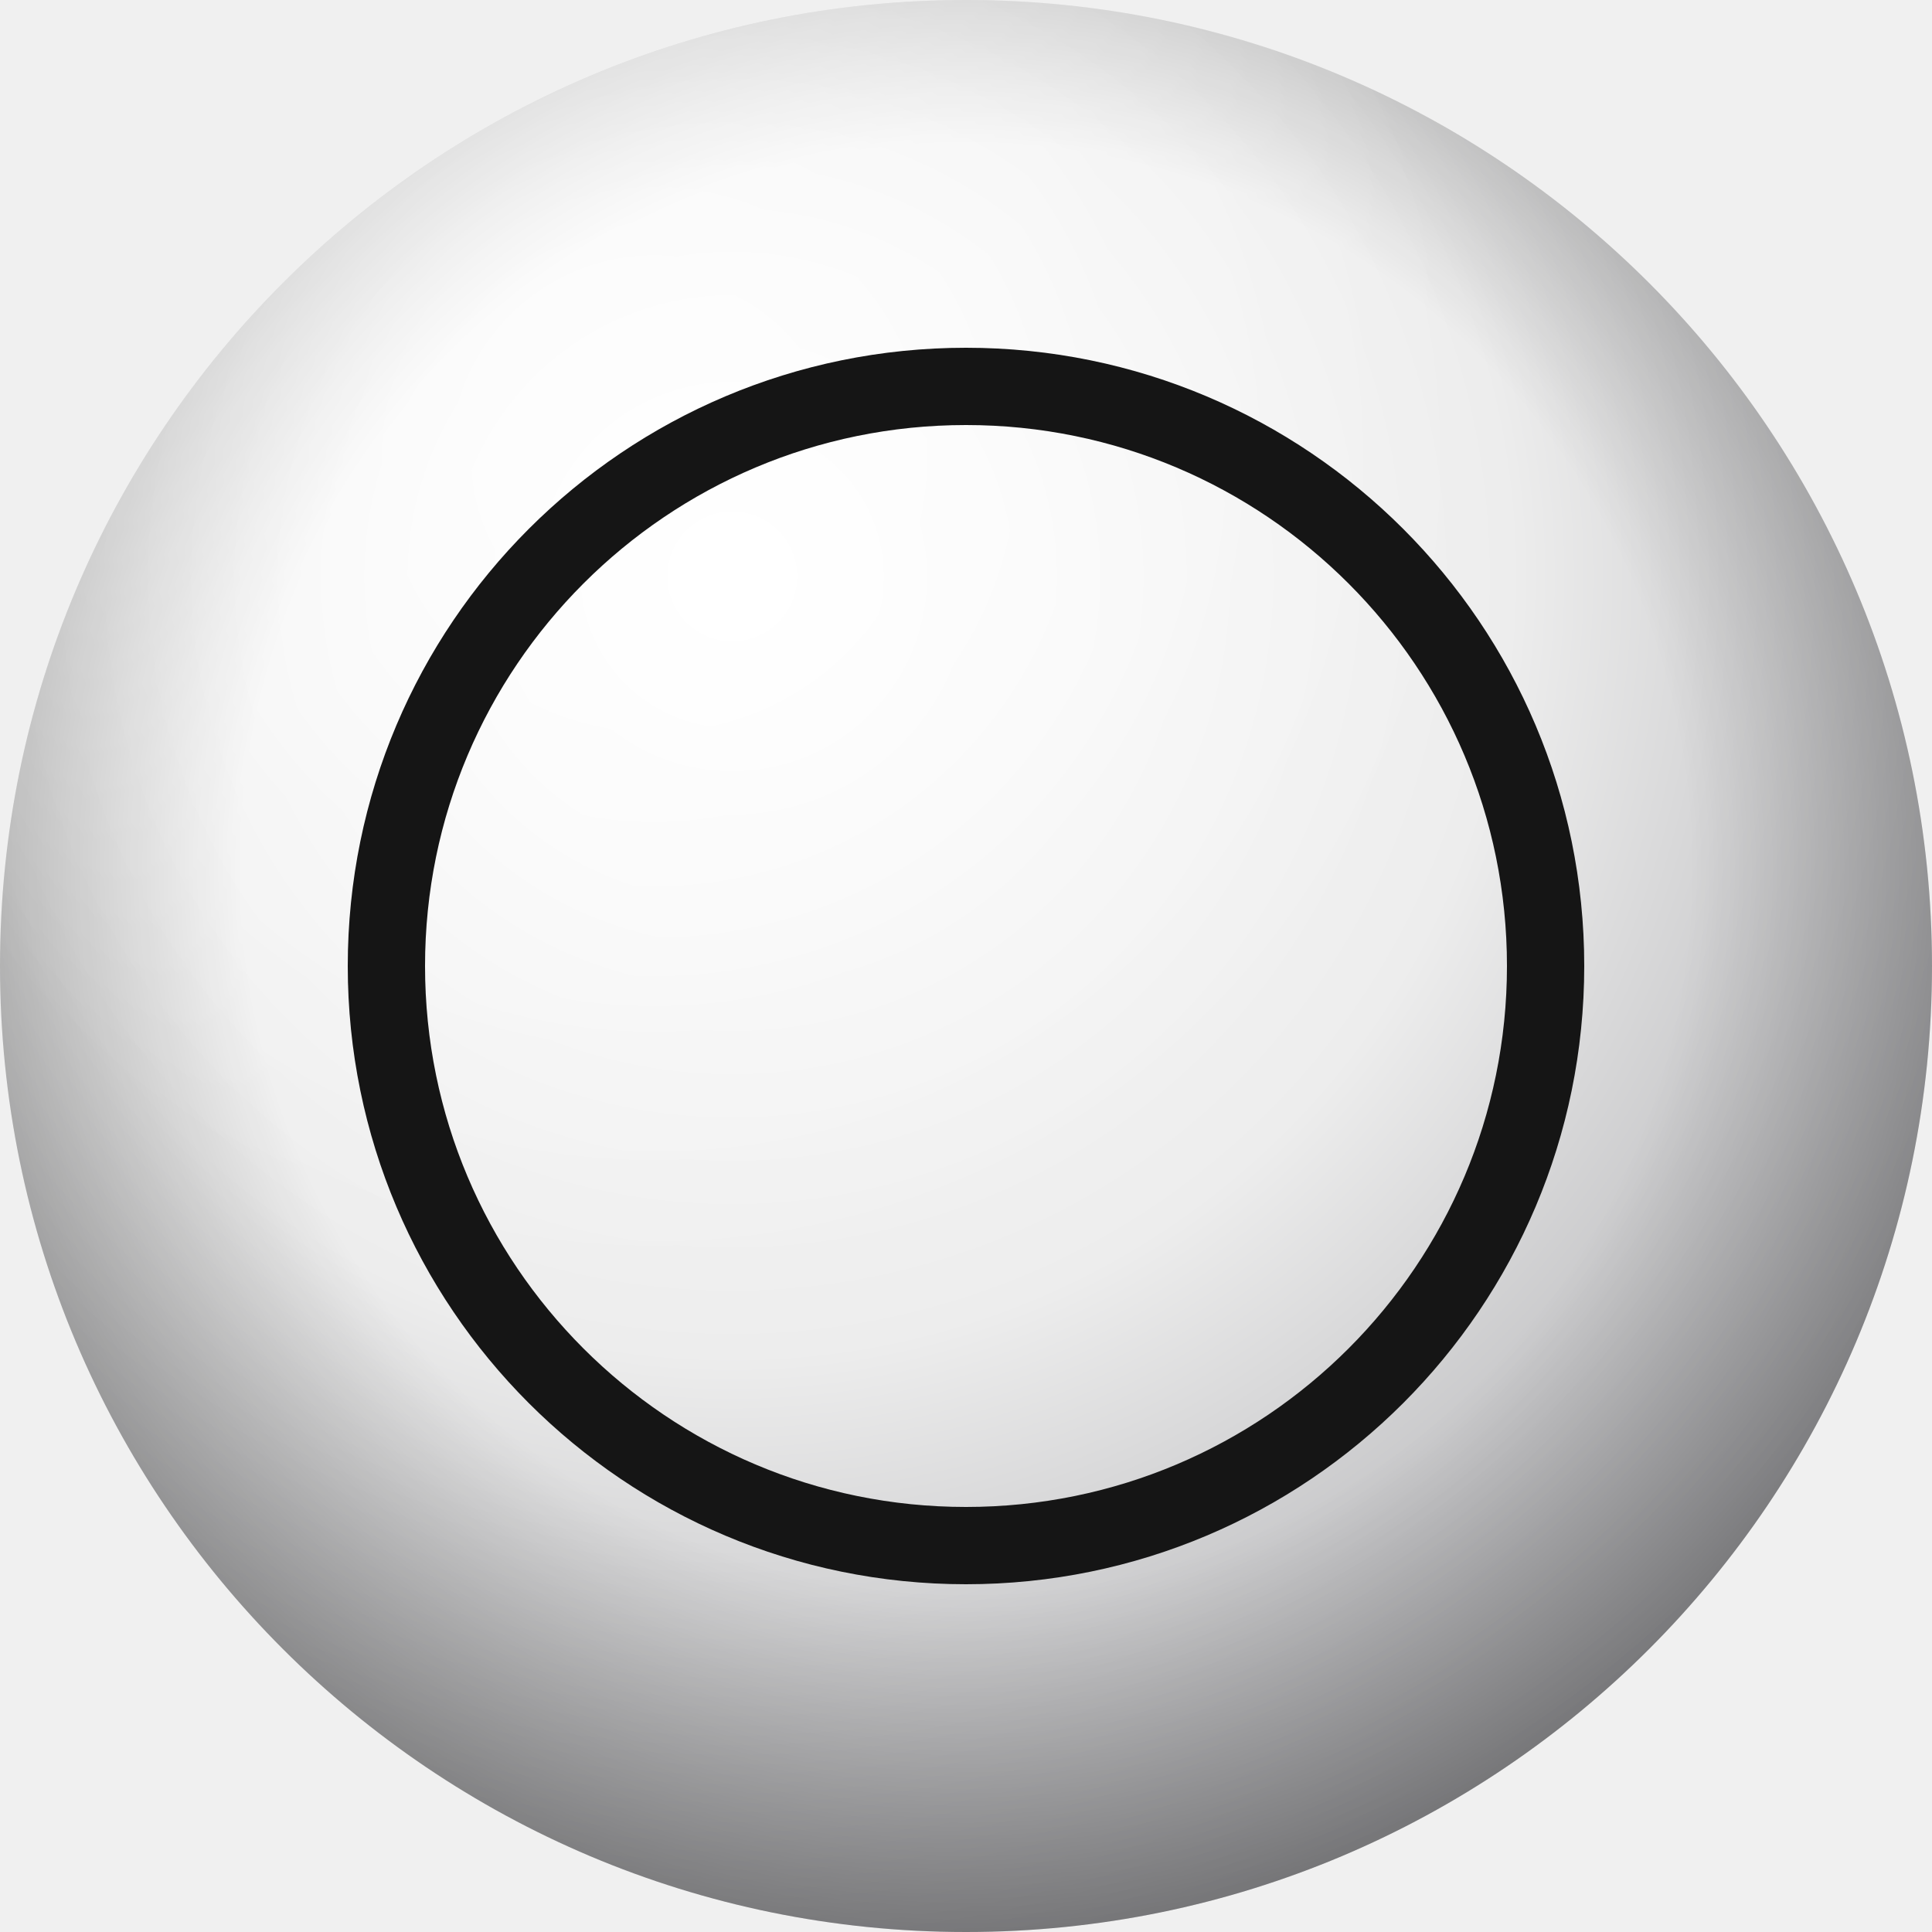
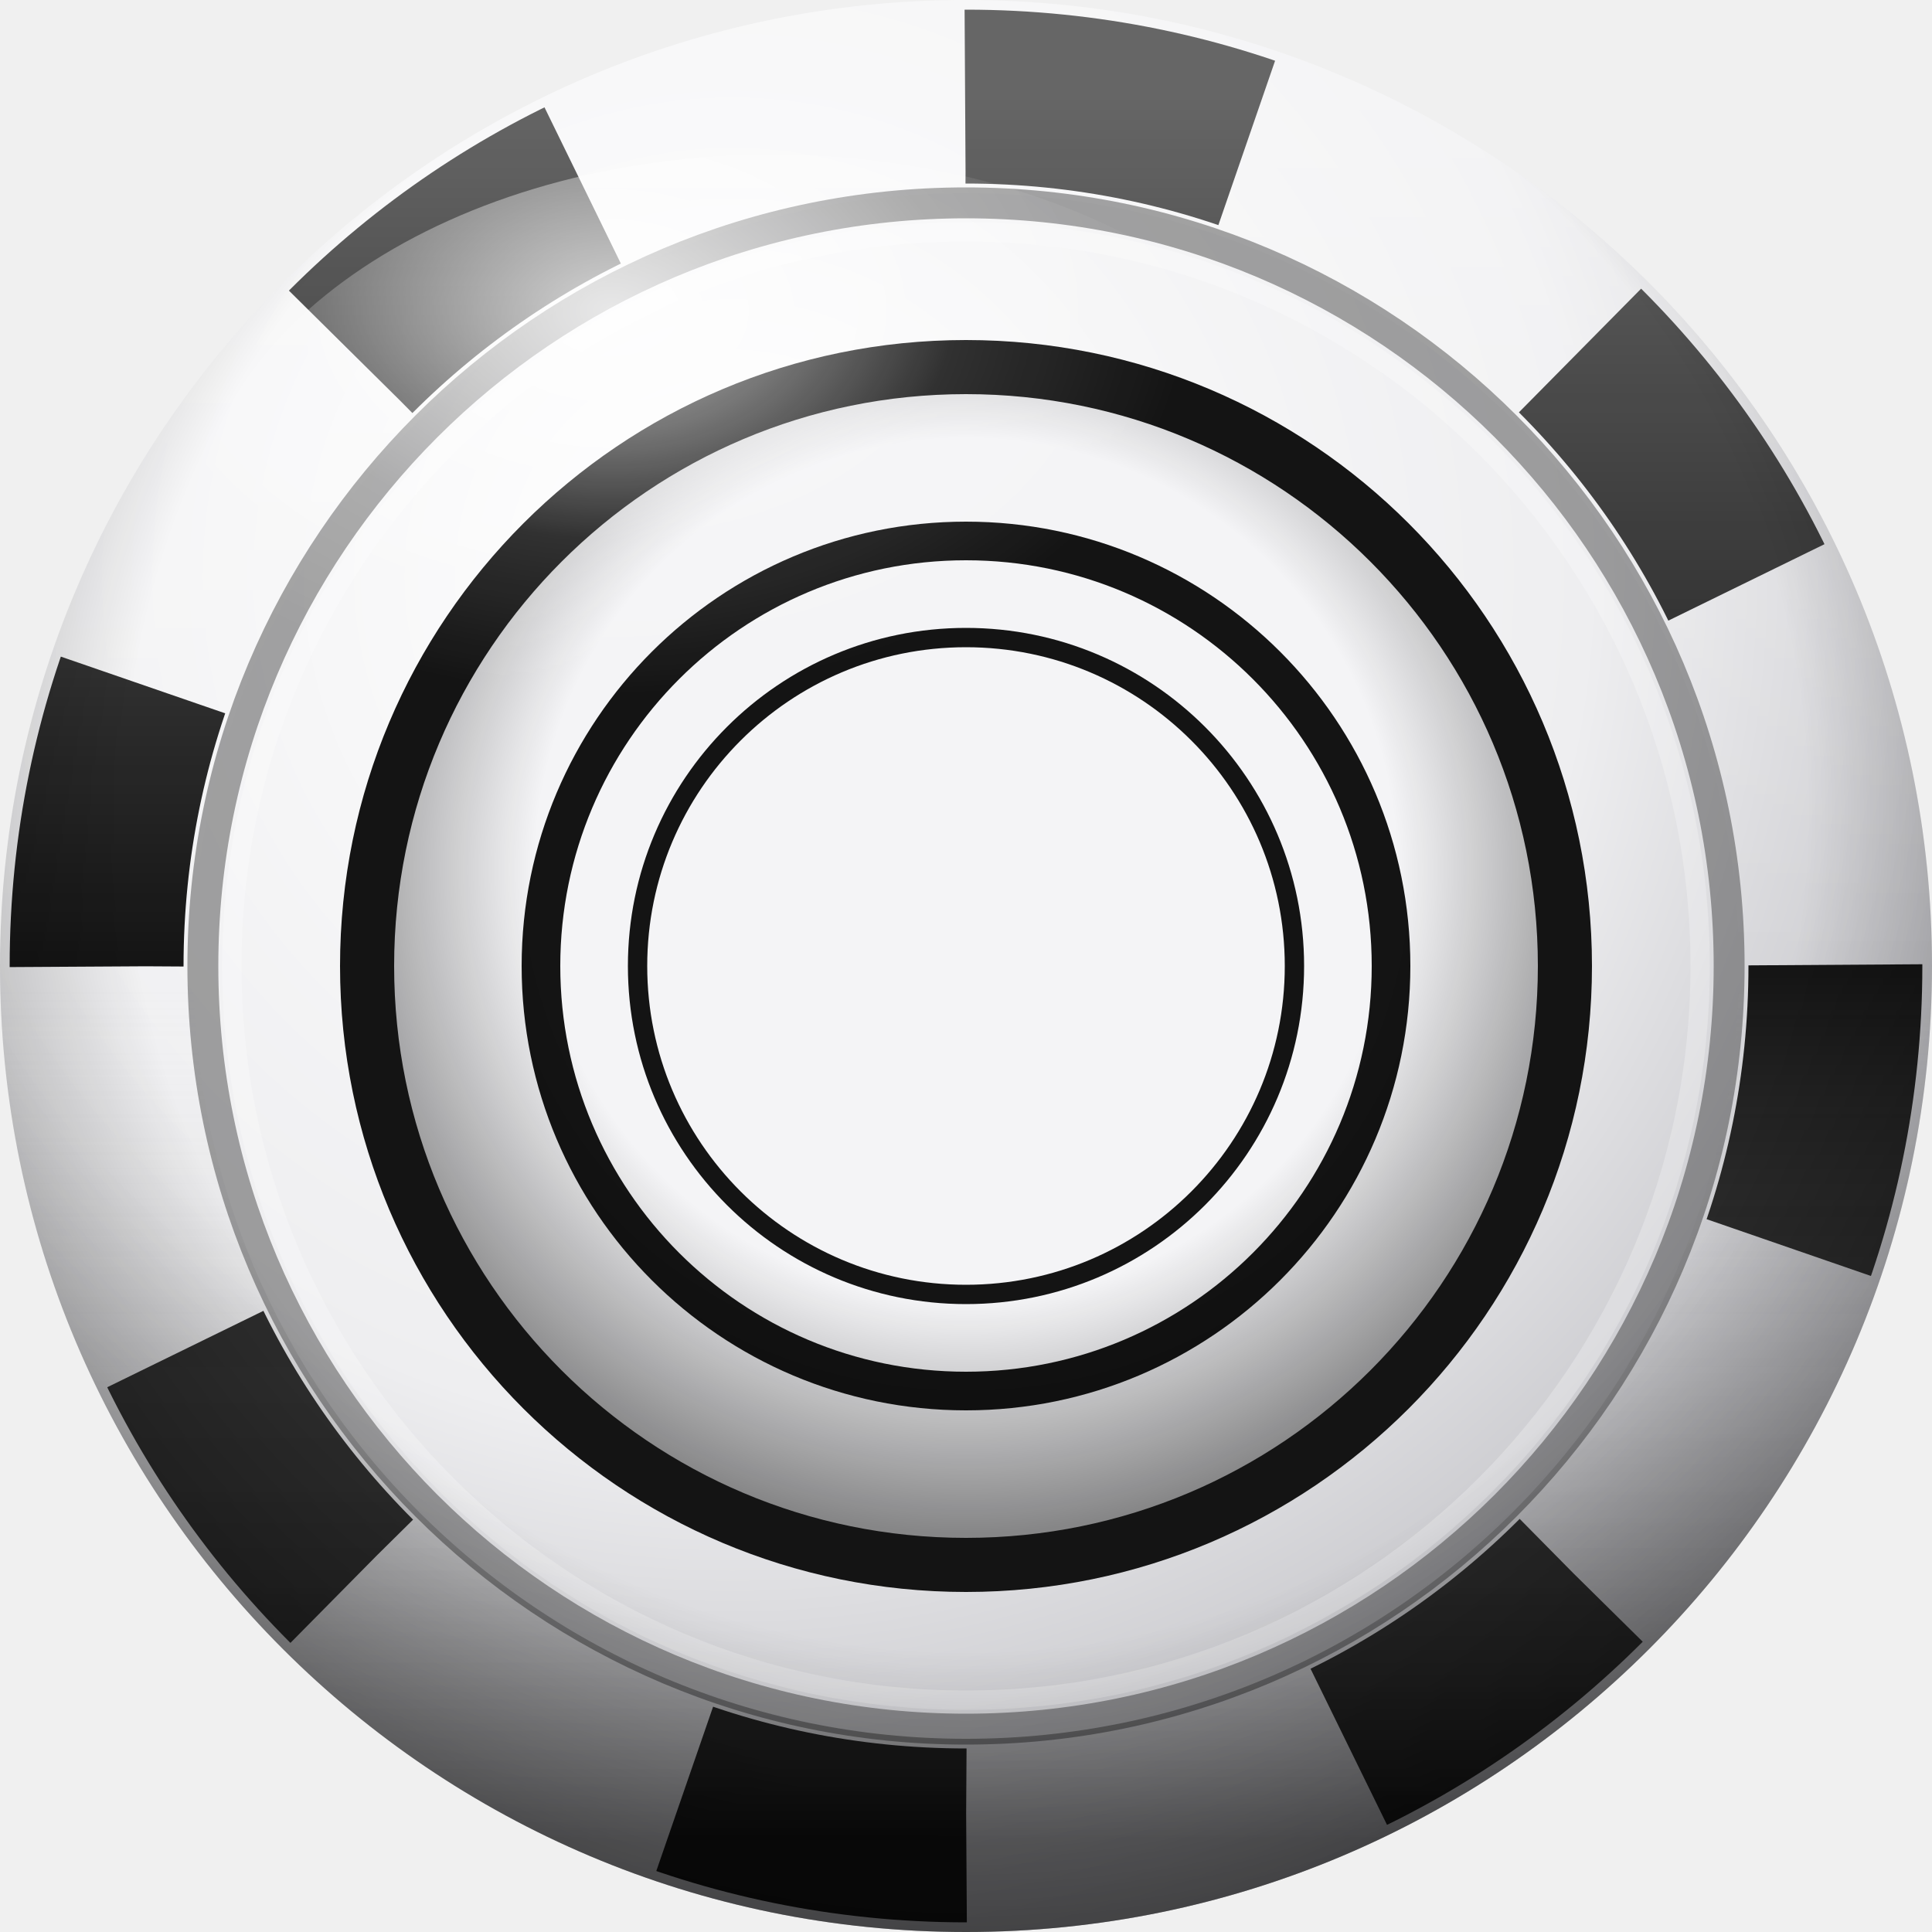
<svg xmlns="http://www.w3.org/2000/svg" viewBox="0 0 100 100">
  <defs>
    <clipPath id="c">
      <circle cx="50" cy="50" r="50" />
    </clipPath>
    <clipPath id="m">
-       <circle cx="50" cy="50" r="30" />
+       <circle cx="50" cy="50" r="31" />
    </clipPath>
-     <radialGradient id="l" cx=".34" cy=".24" r=".42">
-       <stop offset="0" stop-color="#fff" stop-opacity="0.75" />
+     <radialGradient id="corpo" cx=".38" cy=".3" r=".8">
+       <stop offset="0" stop-color="#FFFFFF" />
+       <stop offset=".55" stop-color="#EEEEF0" />
+       <stop offset="1" stop-color="#A9A9AF" />
+     </radialGradient>
+     <linearGradient id="borda" x1="0" y1="0" x2="0" y2="1">
+       <stop offset="0" stop-color="#fff" stop-opacity=".35" />
+       <stop offset=".5" stop-color="#fff" stop-opacity="0" />
+       <stop offset="1" stop-color="#000" stop-opacity=".45" />
+     </linearGradient>
+     <radialGradient id="ms" cx=".5" cy=".42" r=".55">
+       <stop offset=".65" stop-color="#000" stop-opacity="0" />
+       <stop offset="1" stop-color="#000" stop-opacity=".45" />
+     </radialGradient>
+     <radialGradient id="verniz" cx=".36" cy=".2" r=".5">
+       <stop offset="0" stop-color="#fff" stop-opacity=".75" />
+       <stop offset=".6" stop-color="#fff" stop-opacity=".12" />
      <stop offset="1" stop-color="#fff" stop-opacity="0" />
    </radialGradient>
-     <radialGradient id="s" cx=".5" cy=".45" r=".62">
-       <stop offset=".6" stop-color="#000" stop-opacity="0" />
-       <stop offset="1" stop-color="#000" stop-opacity="0.45" />
-     </radialGradient>
-     <radialGradient id="ms" cx=".5" cy=".5" r=".5">
-       <stop offset=".7" stop-color="#000" stop-opacity="0" />
-       <stop offset="1" stop-color="#000" stop-opacity=".35" />
-     </radialGradient>
-     <radialGradient id="f" cx=".38" cy=".3" r=".8">
-       <stop offset="0" stop-color="#FFFFFF" />
-       <stop offset=".5" stop-color="#EDEDED" />
-       <stop offset="1" stop-color="#9C9CA0" />
+     <radialGradient id="sombra" cx=".5" cy=".42" r=".6">
+       <stop offset=".72" stop-color="#000" stop-opacity="0" />
+       <stop offset="1" stop-color="#000" stop-opacity=".4" />
    </radialGradient>
  </defs>
  <g clip-path="url(#c)">
-     <rect width="100" height="100" fill="url(#f)" />
-     <rect width="100" height="100" fill="url(#s)" />
-     <rect width="100" height="100" fill="url(#l)" />
+     <rect width="100" height="100" fill="url(#corpo)" />
+     <circle cx="50" cy="50" r="45" fill="none" stroke="#141414" stroke-width="9" stroke-dasharray="14.84 20.50" stroke-dashoffset="0.00" />
+     <circle cx="50" cy="50" r="45" fill="none" stroke="url(#borda)" stroke-width="10" />
+     <circle cx="50" cy="50" r="39.5" fill="none" stroke="rgba(0,0,0,.35)" stroke-width="1.6" />
+     <circle cx="50" cy="50" r="38" fill="none" stroke="#fff" stroke-opacity=".25" stroke-width="1" />
+     <g clip-path="url(#m)">
+       <circle cx="50" cy="50" r="31" fill="#F4F4F6" />
+       <circle cx="50" cy="50" r="22" fill="none" stroke="#141414" stroke-width="2" />
+       <circle cx="50" cy="50" r="17" fill="none" stroke="#141414" stroke-width="1" />
+       <circle cx="50" cy="50" r="31" fill="url(#ms)" />
+     </g>
+     <circle cx="50" cy="50" r="31" fill="none" stroke="#141414" stroke-width="2.8" />
+     <rect width="100" height="100" fill="url(#sombra)" />
+     <ellipse cx="40" cy="28" rx="30" ry="20" fill="url(#verniz)" />
  </g>
-   <circle cx="50" cy="50" r="30" fill="none" stroke="#151515" stroke-width="4" />
</svg>
